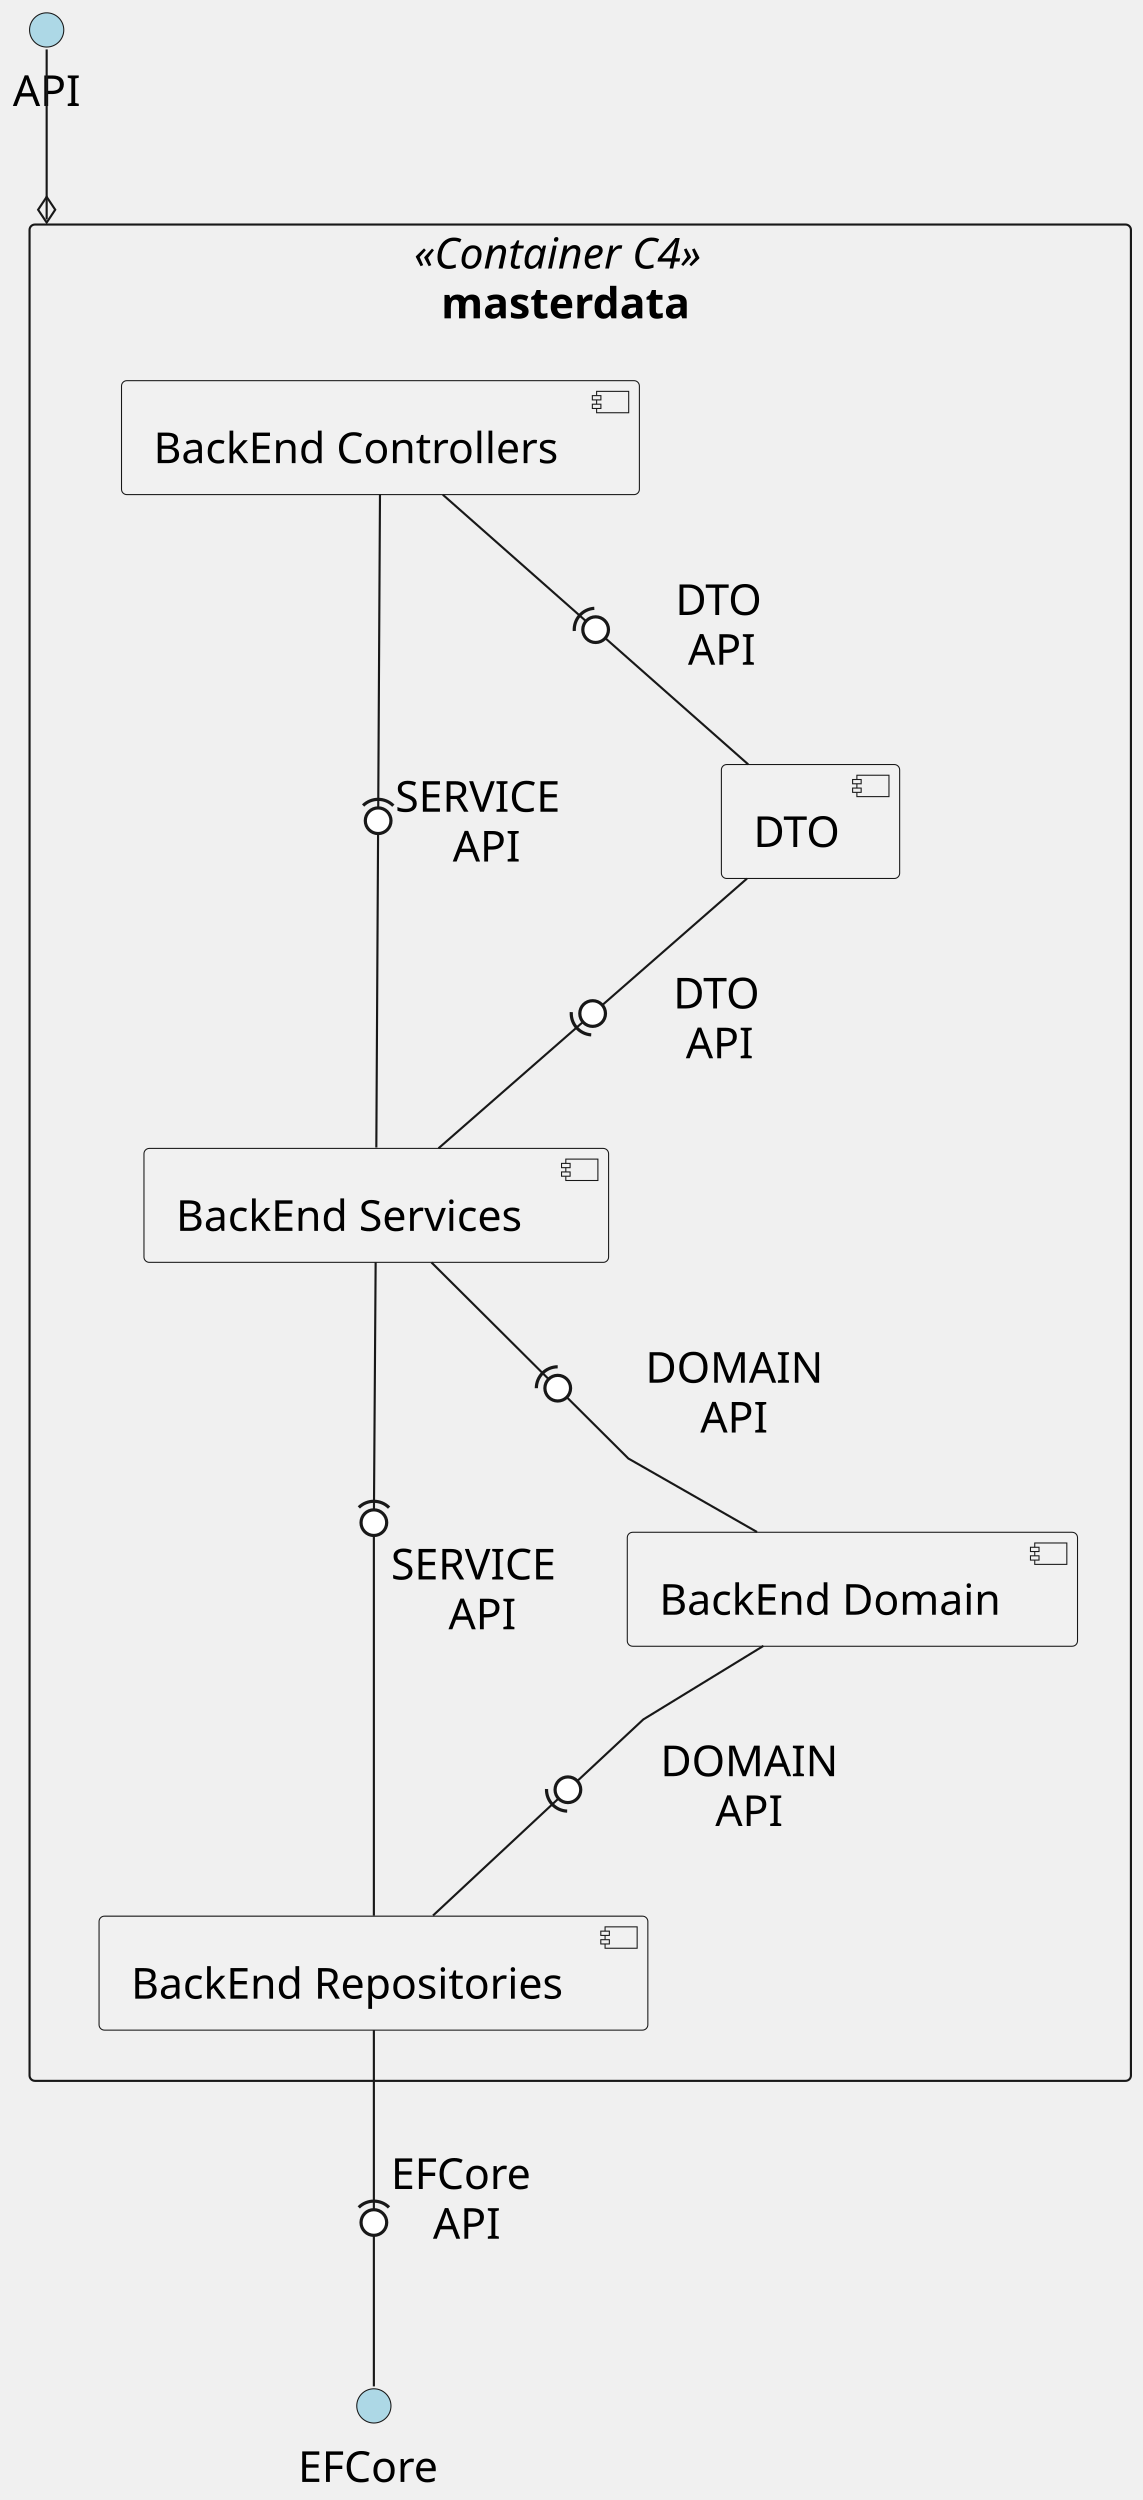
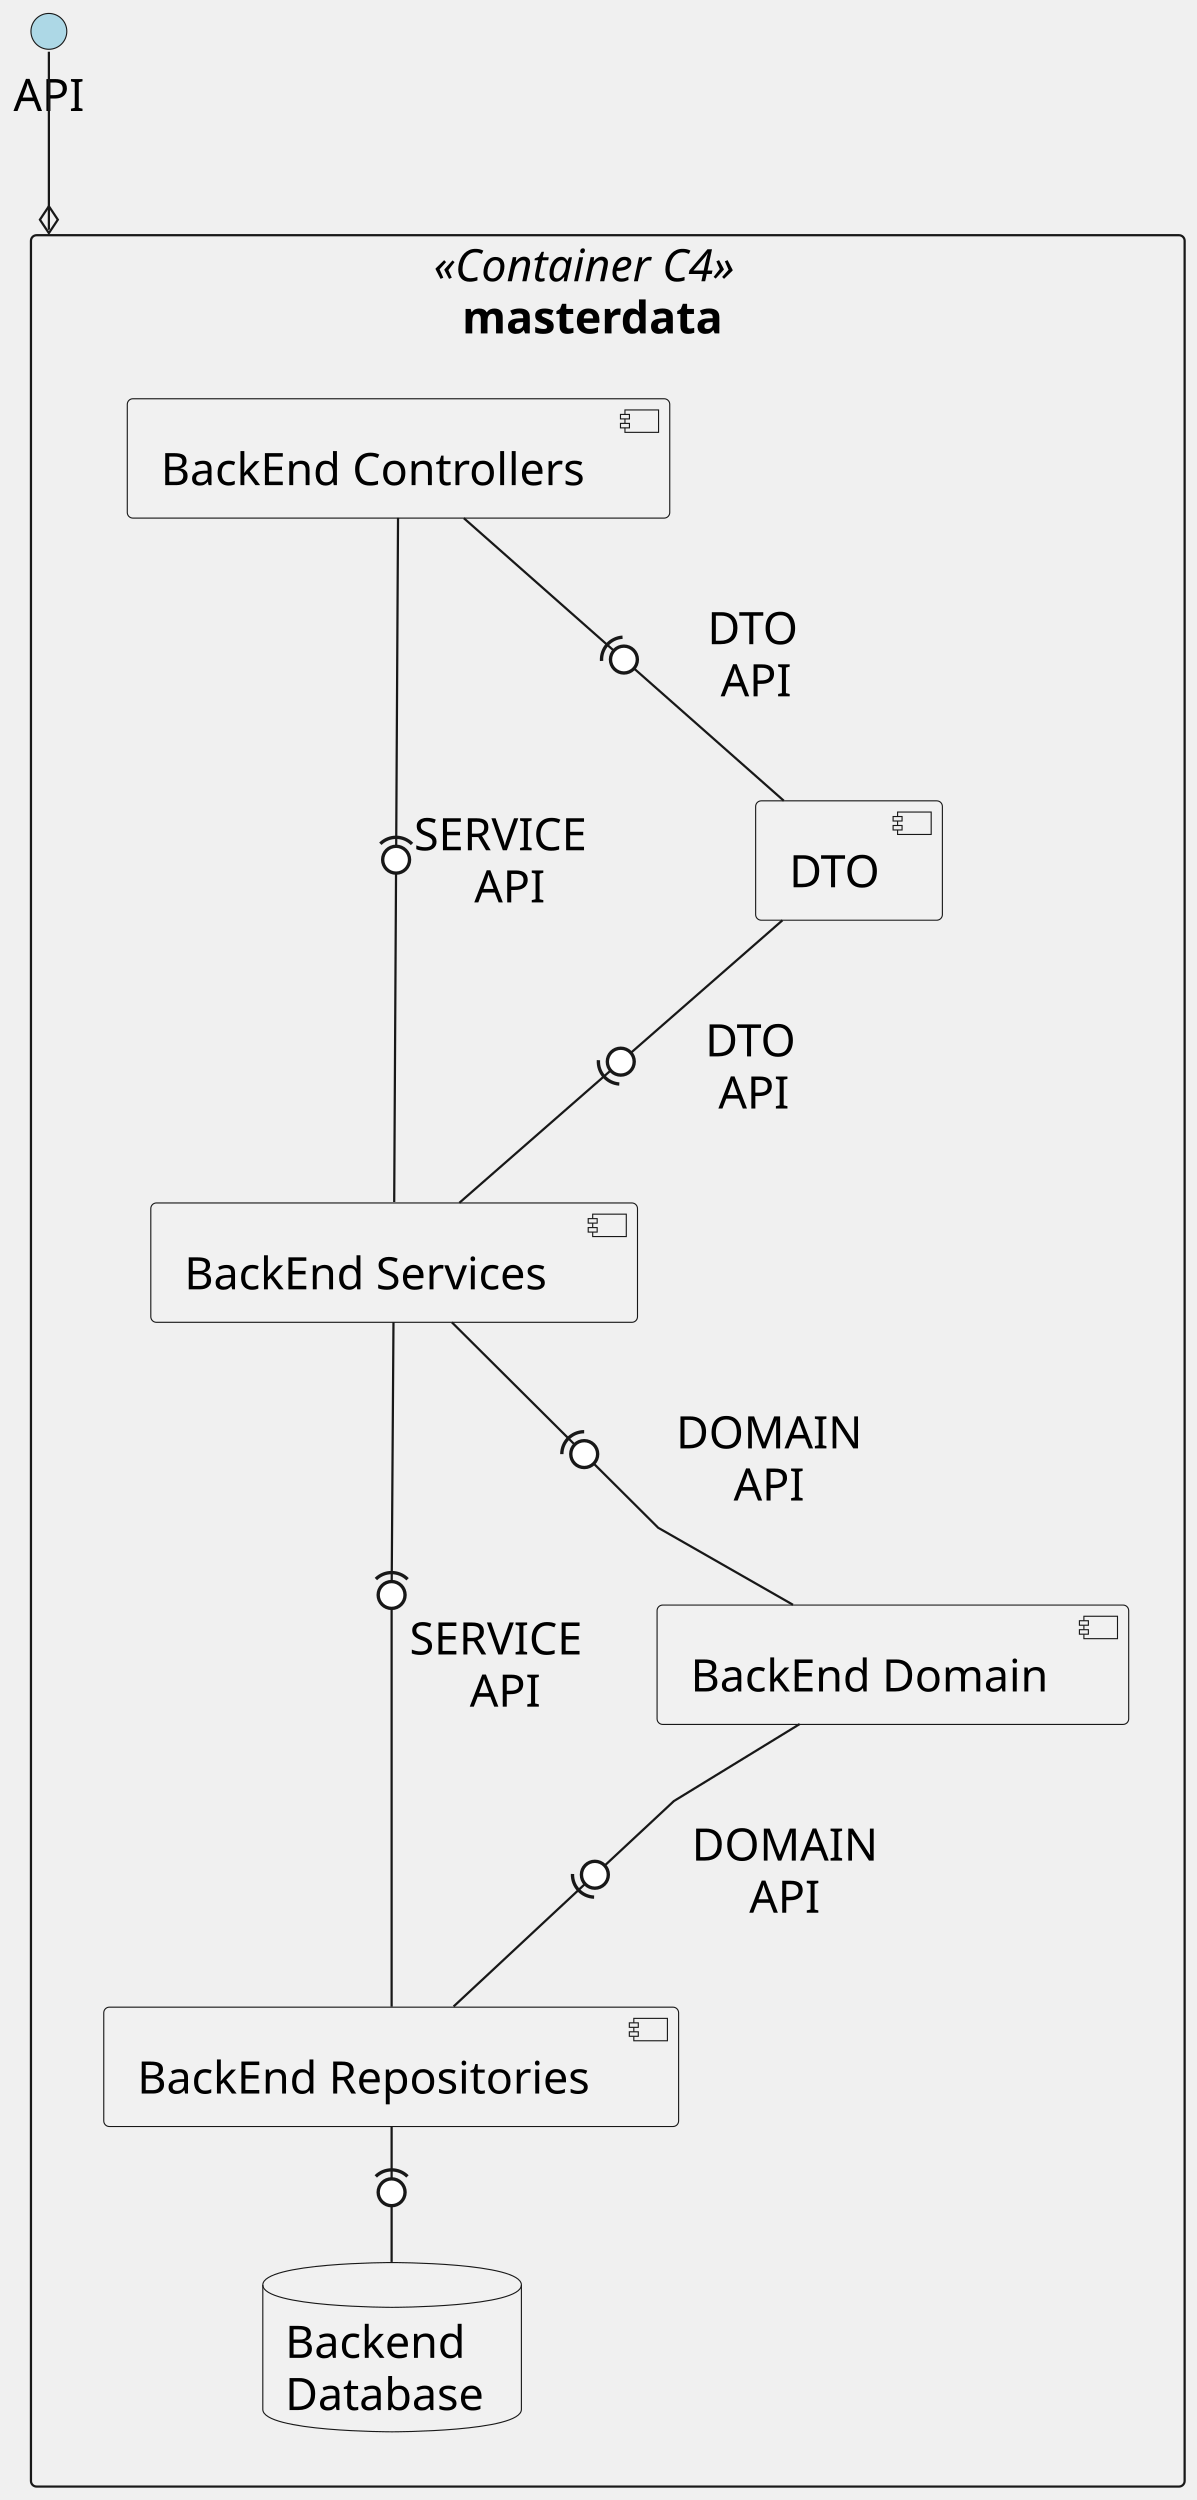
- <svg xmlns="http://www.w3.org/2000/svg" contentStyleType="text/css" data-diagram-type="DESCRIPTION" height="1169px" preserveAspectRatio="none" style="width:534px;height:1169px;background:#FFFFFF;" version="1.1" viewBox="0 0 534 1169" width="534px" zoomAndPan="magnify">
+ <svg xmlns="http://www.w3.org/2000/svg" contentStyleType="text/css" data-diagram-type="DESCRIPTION" height="1116px" preserveAspectRatio="none" style="width:534px;height:1116px;background:#FFFFFF;" version="1.1" viewBox="0 0 534 1116" width="534px" zoomAndPan="magnify">
  <defs />
  <g>
-     <g class="cluster" data-entity="masterdata" data-source-line="6" data-uid="ent0004" id="cluster_masterdata">
-       <rect fill="none" height="868" rx="2.5" ry="2.5" style="stroke:#181818;stroke-width:1;" width="515" x="13.82" y="105" />
+     <g class="cluster" data-entity="masterdata" data-source-line="5" data-uid="ent0003" id="cluster_masterdata">
+       <rect fill="none" height="1005" rx="2.5" ry="2.5" style="stroke:#181818;stroke-width:1;" width="515" x="13.82" y="105" />
      <text fill="#000000" font-family="sans-serif" font-size="20" font-style="italic" lengthAdjust="spacing" textLength="155.469" x="193.586" y="125.564">«Container C4»</text>
      <text fill="#000000" font-family="sans-serif" font-size="20" font-weight="bold" lengthAdjust="spacing" textLength="130.098" x="206.272" y="148.846">masterdata</text>
    </g>
-     <g class="entity" data-entity="controller" data-source-line="11" data-uid="ent0007" id="entity_controller">
+     <g class="entity" data-entity="controller" data-source-line="10" data-uid="ent0006" id="entity_controller">
      <rect fill="#F1F1F1" height="53.281" rx="2.5" ry="2.5" style="stroke:#181818;stroke-width:0.5;" width="242.158" x="56.82" y="178" />
      <rect fill="#F1F1F1" height="10" style="stroke:#181818;stroke-width:0.5;" width="15" x="278.978" y="183" />
      <rect fill="#F1F1F1" height="2" style="stroke:#181818;stroke-width:0.5;" width="4" x="276.978" y="185" />
      <rect fill="#F1F1F1" height="2" style="stroke:#181818;stroke-width:0.5;" width="4" x="276.978" y="189" />
      <text fill="#000000" font-family="sans-serif" font-size="20" lengthAdjust="spacing" textLength="202.158" x="71.82" y="216.565">BackEnd Controllers</text>
    </g>
-     <g class="entity" data-entity="service" data-source-line="13" data-uid="ent0008" id="entity_service">
+     <g class="entity" data-entity="service" data-source-line="12" data-uid="ent0007" id="entity_service">
      <rect fill="#F1F1F1" height="53.281" rx="2.5" ry="2.5" style="stroke:#181818;stroke-width:0.5;" width="217.256" x="67.32" y="537" />
      <rect fill="#F1F1F1" height="10" style="stroke:#181818;stroke-width:0.5;" width="15" x="264.576" y="542" />
      <rect fill="#F1F1F1" height="2" style="stroke:#181818;stroke-width:0.5;" width="4" x="262.576" y="544" />
      <rect fill="#F1F1F1" height="2" style="stroke:#181818;stroke-width:0.5;" width="4" x="262.576" y="548" />
      <text fill="#000000" font-family="sans-serif" font-size="20" lengthAdjust="spacing" textLength="177.256" x="82.32" y="575.564">BackEnd Services</text>
    </g>
-     <g class="entity" data-entity="repository" data-source-line="16" data-uid="ent0010" id="entity_repository">
+     <g class="entity" data-entity="repository" data-source-line="15" data-uid="ent0009" id="entity_repository">
      <rect fill="#F1F1F1" height="53.281" rx="2.5" ry="2.5" style="stroke:#181818;stroke-width:0.5;" width="256.611" x="46.32" y="896" />
      <rect fill="#F1F1F1" height="10" style="stroke:#181818;stroke-width:0.5;" width="15" x="282.932" y="901" />
      <rect fill="#F1F1F1" height="2" style="stroke:#181818;stroke-width:0.5;" width="4" x="280.932" y="903" />
      <rect fill="#F1F1F1" height="2" style="stroke:#181818;stroke-width:0.5;" width="4" x="280.932" y="907" />
      <text fill="#000000" font-family="sans-serif" font-size="20" lengthAdjust="spacing" textLength="216.611" x="61.32" y="934.564">BackEnd Repositories</text>
    </g>
-     <g class="entity" data-entity="dtos" data-source-line="19" data-uid="ent0012" id="entity_dtos">
+     <g class="entity" data-entity="dtos" data-source-line="18" data-uid="ent0011" id="entity_dtos">
      <rect fill="#F1F1F1" height="53.281" rx="2.5" ry="2.5" style="stroke:#181818;stroke-width:0.5;" width="83.359" x="337.32" y="357.5" />
      <rect fill="#F1F1F1" height="10" style="stroke:#181818;stroke-width:0.5;" width="15" x="400.68" y="362.5" />
      <rect fill="#F1F1F1" height="2" style="stroke:#181818;stroke-width:0.5;" width="4" x="398.68" y="364.5" />
      <rect fill="#F1F1F1" height="2" style="stroke:#181818;stroke-width:0.5;" width="4" x="398.68" y="368.5" />
      <text fill="#000000" font-family="sans-serif" font-size="20" lengthAdjust="spacing" textLength="43.359" x="352.32" y="396.065">DTO</text>
    </g>
-     <g class="entity" data-entity="domain" data-source-line="20" data-uid="ent0013" id="entity_domain">
+     <g class="entity" data-entity="domain" data-source-line="19" data-uid="ent0012" id="entity_domain">
      <rect fill="#F1F1F1" height="53.281" rx="2.5" ry="2.5" style="stroke:#181818;stroke-width:0.5;" width="210.527" x="293.32" y="716.5" />
      <rect fill="#F1F1F1" height="10" style="stroke:#181818;stroke-width:0.5;" width="15" x="483.848" y="721.5" />
      <rect fill="#F1F1F1" height="2" style="stroke:#181818;stroke-width:0.5;" width="4" x="481.848" y="723.5" />
      <rect fill="#F1F1F1" height="2" style="stroke:#181818;stroke-width:0.5;" width="4" x="481.848" y="727.5" />
      <text fill="#000000" font-family="sans-serif" font-size="20" lengthAdjust="spacing" textLength="170.527" x="308.32" y="755.064">BackEnd Domain</text>
    </g>
-     <g class="entity" data-entity="efcore" data-source-line="3" data-uid="ent0002" id="entity_efcore">
-       <ellipse cx="174.82" cy="1125" fill="#ADD8E6" rx="8" ry="8" style="stroke:#181818;stroke-width:0.5;" />
-       <text fill="#000000" font-family="sans-serif" font-size="20" lengthAdjust="spacing" textLength="70.869" x="139.386" y="1160.564">EFCore</text>
+     <g class="entity" data-entity="database" data-source-line="20" data-uid="ent0013" id="entity_database">
+       <path d="M117.32,1020 C117.32,1010 175.035,1010 175.035,1010 C175.035,1010 232.75,1010 232.75,1020 L232.75,1075.562 C232.75,1085.562 175.035,1085.562 175.035,1085.562 C175.035,1085.562 117.32,1085.562 117.32,1075.562 L117.32,1020" fill="#F1F1F1" style="stroke:#181818;stroke-width:0.5;" />
+       <path d="M117.32,1020 C117.32,1030 175.035,1030 175.035,1030 C175.035,1030 232.75,1030 232.75,1020" fill="none" style="stroke:#181818;stroke-width:0.5;" />
+       <text fill="#000000" font-family="sans-serif" font-size="20" lengthAdjust="spacing" textLength="86.231" x="127.32" y="1052.564">Backend</text>
+       <text fill="#000000" font-family="sans-serif" font-size="20" lengthAdjust="spacing" textLength="95.43" x="127.32" y="1075.846">Database</text>
    </g>
-     <g class="entity" data-entity="api" data-source-line="4" data-uid="ent0003" id="entity_api">
+     <g class="entity" data-entity="api" data-source-line="3" data-uid="ent0002" id="entity_api">
      <ellipse cx="21.82" cy="14" fill="#ADD8E6" rx="8" ry="8" style="stroke:#181818;stroke-width:0.5;" />
      <text fill="#000000" font-family="sans-serif" font-size="20" lengthAdjust="spacing" textLength="31.641" x="6" y="49.565">API</text>
    </g>
-     <g class="link" data-entity-1="api" data-entity-2="masterdata" data-source-line="6" data-uid="lnk5" id="link_api_masterdata">
+     <g class="link" data-entity-1="api" data-entity-2="masterdata" data-source-line="5" data-uid="lnk4" id="link_api_masterdata">
      <path d="M21.82,23.1 C21.82,31.98 21.82,47.415 21.82,65.641 C21.82,74.754 21.82,84.565 21.82,94.603 C21.82,97.112 21.82,99.636 21.82,102.166 C21.82,102.799 21.82,91.432 21.82,92.065" fill="none" id="api-to-masterdata" style="stroke:#181818;stroke-width:1;" />
      <polygon fill="none" points="21.82,104.065,25.82,98.065,21.82,92.065,17.82,98.065,21.82,104.065" style="stroke:#181818;stroke-width:1;" />
    </g>
-     <g class="link" data-entity-1="controller" data-entity-2="dtos" data-source-line="29" data-uid="lnk14" id="link_controller_dtos">
+     <g class="link" data-entity-1="controller" data-entity-2="dtos" data-source-line="28" data-uid="lnk14" id="link_controller_dtos">
      <path d="M207.05,231.31 C245.26,265.06 311.81,323.83 349.88,357.45" fill="none" id="controller-dtos" style="stroke:#181818;stroke-width:1;" />
      <text fill="#000000" font-family="sans-serif" font-size="20" lengthAdjust="spacing" textLength="43.359" x="315.82" y="287.565">DTO</text>
      <text fill="#000000" font-family="sans-serif" font-size="20" lengthAdjust="spacing" textLength="31.641" x="321.68" y="310.846">API</text>
      <path d="M277.898,284.448 A10,10 0 0 0 268.537 295.048" fill="none" style="stroke:#181818;stroke-width:1.5;" />
      <ellipse cx="278.518" cy="294.429" fill="#FFFFFF" rx="6" ry="6" style="stroke:#181818;stroke-width:1.5;" />
    </g>
-     <g class="link" data-entity-1="controller" data-entity-2="service" data-source-line="30" data-uid="lnk15" id="link_controller_service">
+     <g class="link" data-entity-1="controller" data-entity-2="service" data-source-line="29" data-uid="lnk15" id="link_controller_service">
      <path d="M177.68,231.17 C177.31,296.88 176.33,470.6 175.97,536.58" fill="none" id="controller-service" style="stroke:#181818;stroke-width:1;" />
      <text fill="#000000" font-family="sans-serif" font-size="20" lengthAdjust="spacing" textLength="85.41" x="184.82" y="379.565">SERVICE</text>
      <text fill="#000000" font-family="sans-serif" font-size="20" lengthAdjust="spacing" textLength="31.641" x="211.705" y="402.846">API</text>
      <path d="M183.932,376.743 A10,10 0 0 0 169.79 376.663" fill="none" style="stroke:#181818;stroke-width:1.5;" />
      <ellipse cx="176.822" cy="383.774" fill="#FFFFFF" rx="6" ry="6" style="stroke:#181818;stroke-width:1.5;" />
    </g>
-     <g class="link" data-entity-1="dtos" data-entity-2="service" data-source-line="35" data-uid="lnk20" id="link_dtos_service">
+     <g class="link" data-entity-1="dtos" data-entity-2="service" data-source-line="34" data-uid="lnk20" id="link_dtos_service">
      <path d="M349.3,410.81 C310.7,444.56 243.5,503.33 205.04,536.95" fill="none" id="dtos-service" style="stroke:#181818;stroke-width:1;" />
      <text fill="#000000" font-family="sans-serif" font-size="20" lengthAdjust="spacing" textLength="43.359" x="314.82" y="471.565">DTO</text>
      <text fill="#000000" font-family="sans-serif" font-size="20" lengthAdjust="spacing" textLength="31.641" x="320.68" y="494.846">API</text>
      <path d="M267.14,473.26 A10,10 0 0 0 276.45 483.906" fill="none" style="stroke:#181818;stroke-width:1.5;" />
      <ellipse cx="277.118" cy="473.929" fill="#FFFFFF" rx="6" ry="6" style="stroke:#181818;stroke-width:1.5;" />
    </g>
-     <g class="link" data-entity-1="service" data-entity-2="repository" data-source-line="40" data-uid="lnk25" id="link_service_repository">
+     <g class="link" data-entity-1="service" data-entity-2="repository" data-source-line="39" data-uid="lnk25" id="link_service_repository">
      <path d="M175.65,590.19 C175.36,632.45 174.82,712 174.82,712 C174.82,712 174.82,839.87 174.82,895.81" fill="none" id="service-repository" style="stroke:#181818;stroke-width:1;" />
      <text fill="#000000" font-family="sans-serif" font-size="20" lengthAdjust="spacing" textLength="85.41" x="182.82" y="738.564">SERVICE</text>
      <text fill="#000000" font-family="sans-serif" font-size="20" lengthAdjust="spacing" textLength="31.641" x="209.705" y="761.846">API</text>
      <path d="M181.939,704.977 A10,10 0 0 0 167.798 704.881" fill="none" style="stroke:#181818;stroke-width:1.5;" />
      <ellipse cx="174.82" cy="712" fill="#FFFFFF" rx="6" ry="6" style="stroke:#181818;stroke-width:1.5;" />
    </g>
-     <g class="link" data-entity-1="service" data-entity-2="domain" data-source-line="41" data-uid="lnk26" id="link_service_domain">
+     <g class="link" data-entity-1="service" data-entity-2="domain" data-source-line="40" data-uid="lnk26" id="link_service_domain">
      <path d="M201.72,590.29 C236.45,624.87 293.82,682 293.82,682 C293.82,682 325.45,700.07 353.99,716.38" fill="none" id="service-domain" style="stroke:#181818;stroke-width:1;" />
      <text fill="#000000" font-family="sans-serif" font-size="20" lengthAdjust="spacing" textLength="82.939" x="301.82" y="646.564">DOMAIN</text>
      <text fill="#000000" font-family="sans-serif" font-size="20" lengthAdjust="spacing" textLength="31.641" x="327.47" y="669.846">API</text>
      <path d="M260.773,639.112 A10,10 0 0 0 250.794 649.134" fill="none" style="stroke:#181818;stroke-width:1.5;" />
      <ellipse cx="260.794" cy="649.112" fill="#FFFFFF" rx="6" ry="6" style="stroke:#181818;stroke-width:1.5;" />
    </g>
-     <g class="link" data-entity-1="domain" data-entity-2="repository" data-source-line="42" data-uid="lnk28" id="link_domain_repository">
+     <g class="link" data-entity-1="domain" data-entity-2="repository" data-source-line="41" data-uid="lnk28" id="link_domain_repository">
      <path d="M356.97,769.62 C330.34,785.93 300.82,804 300.82,804 C300.82,804 239.56,861.13 202.47,895.71" fill="none" id="domain-repository" style="stroke:#181818;stroke-width:1;" />
      <text fill="#000000" font-family="sans-serif" font-size="20" lengthAdjust="spacing" textLength="82.939" x="308.82" y="830.564">DOMAIN</text>
      <text fill="#000000" font-family="sans-serif" font-size="20" lengthAdjust="spacing" textLength="31.641" x="334.47" y="853.846">API</text>
      <path d="M255.56,836.538 A10,10 0 0 0 265.205 846.881" fill="none" style="stroke:#181818;stroke-width:1.5;" />
      <ellipse cx="265.554" cy="836.888" fill="#FFFFFF" rx="6" ry="6" style="stroke:#181818;stroke-width:1.5;" />
    </g>
-     <g class="link" data-entity-1="repository" data-entity-2="efcore" data-source-line="47" data-uid="lnk34" id="link_repository_efcore">
-       <path d="M174.82,949.3 C174.82,994.99 174.82,1087.95 174.82,1115.88" fill="none" id="repository-efcore" style="stroke:#181818;stroke-width:1;" />
-       <text fill="#000000" font-family="sans-serif" font-size="20" lengthAdjust="spacing" textLength="70.869" x="182.82" y="1023.564">EFCore</text>
-       <text fill="#000000" font-family="sans-serif" font-size="20" lengthAdjust="spacing" textLength="31.641" x="202.435" y="1046.846">API</text>
-       <path d="M181.891,1032.179 A10,10 0 0 0 167.749 1032.179" fill="none" style="stroke:#181818;stroke-width:1.5;" />
-       <ellipse cx="174.82" cy="1039.25" fill="#FFFFFF" rx="6" ry="6" style="stroke:#181818;stroke-width:1.5;" />
+     <g class="link" data-entity-1="repository" data-entity-2="database" data-source-line="46" data-uid="lnk34" id="link_repository_database">
+       <path d="M174.82,949.09 C174.82,966.61 174.82,990.13 174.82,1009.73" fill="none" id="repository-database" style="stroke:#181818;stroke-width:1;" />
+       <path d="M181.891,971.559 A10,10 0 0 0 167.749 971.559" fill="none" style="stroke:#181818;stroke-width:1.5;" />
+       <ellipse cx="174.82" cy="978.63" fill="#FFFFFF" rx="6" ry="6" style="stroke:#181818;stroke-width:1.5;" />
    </g>
  </g>
</svg>
